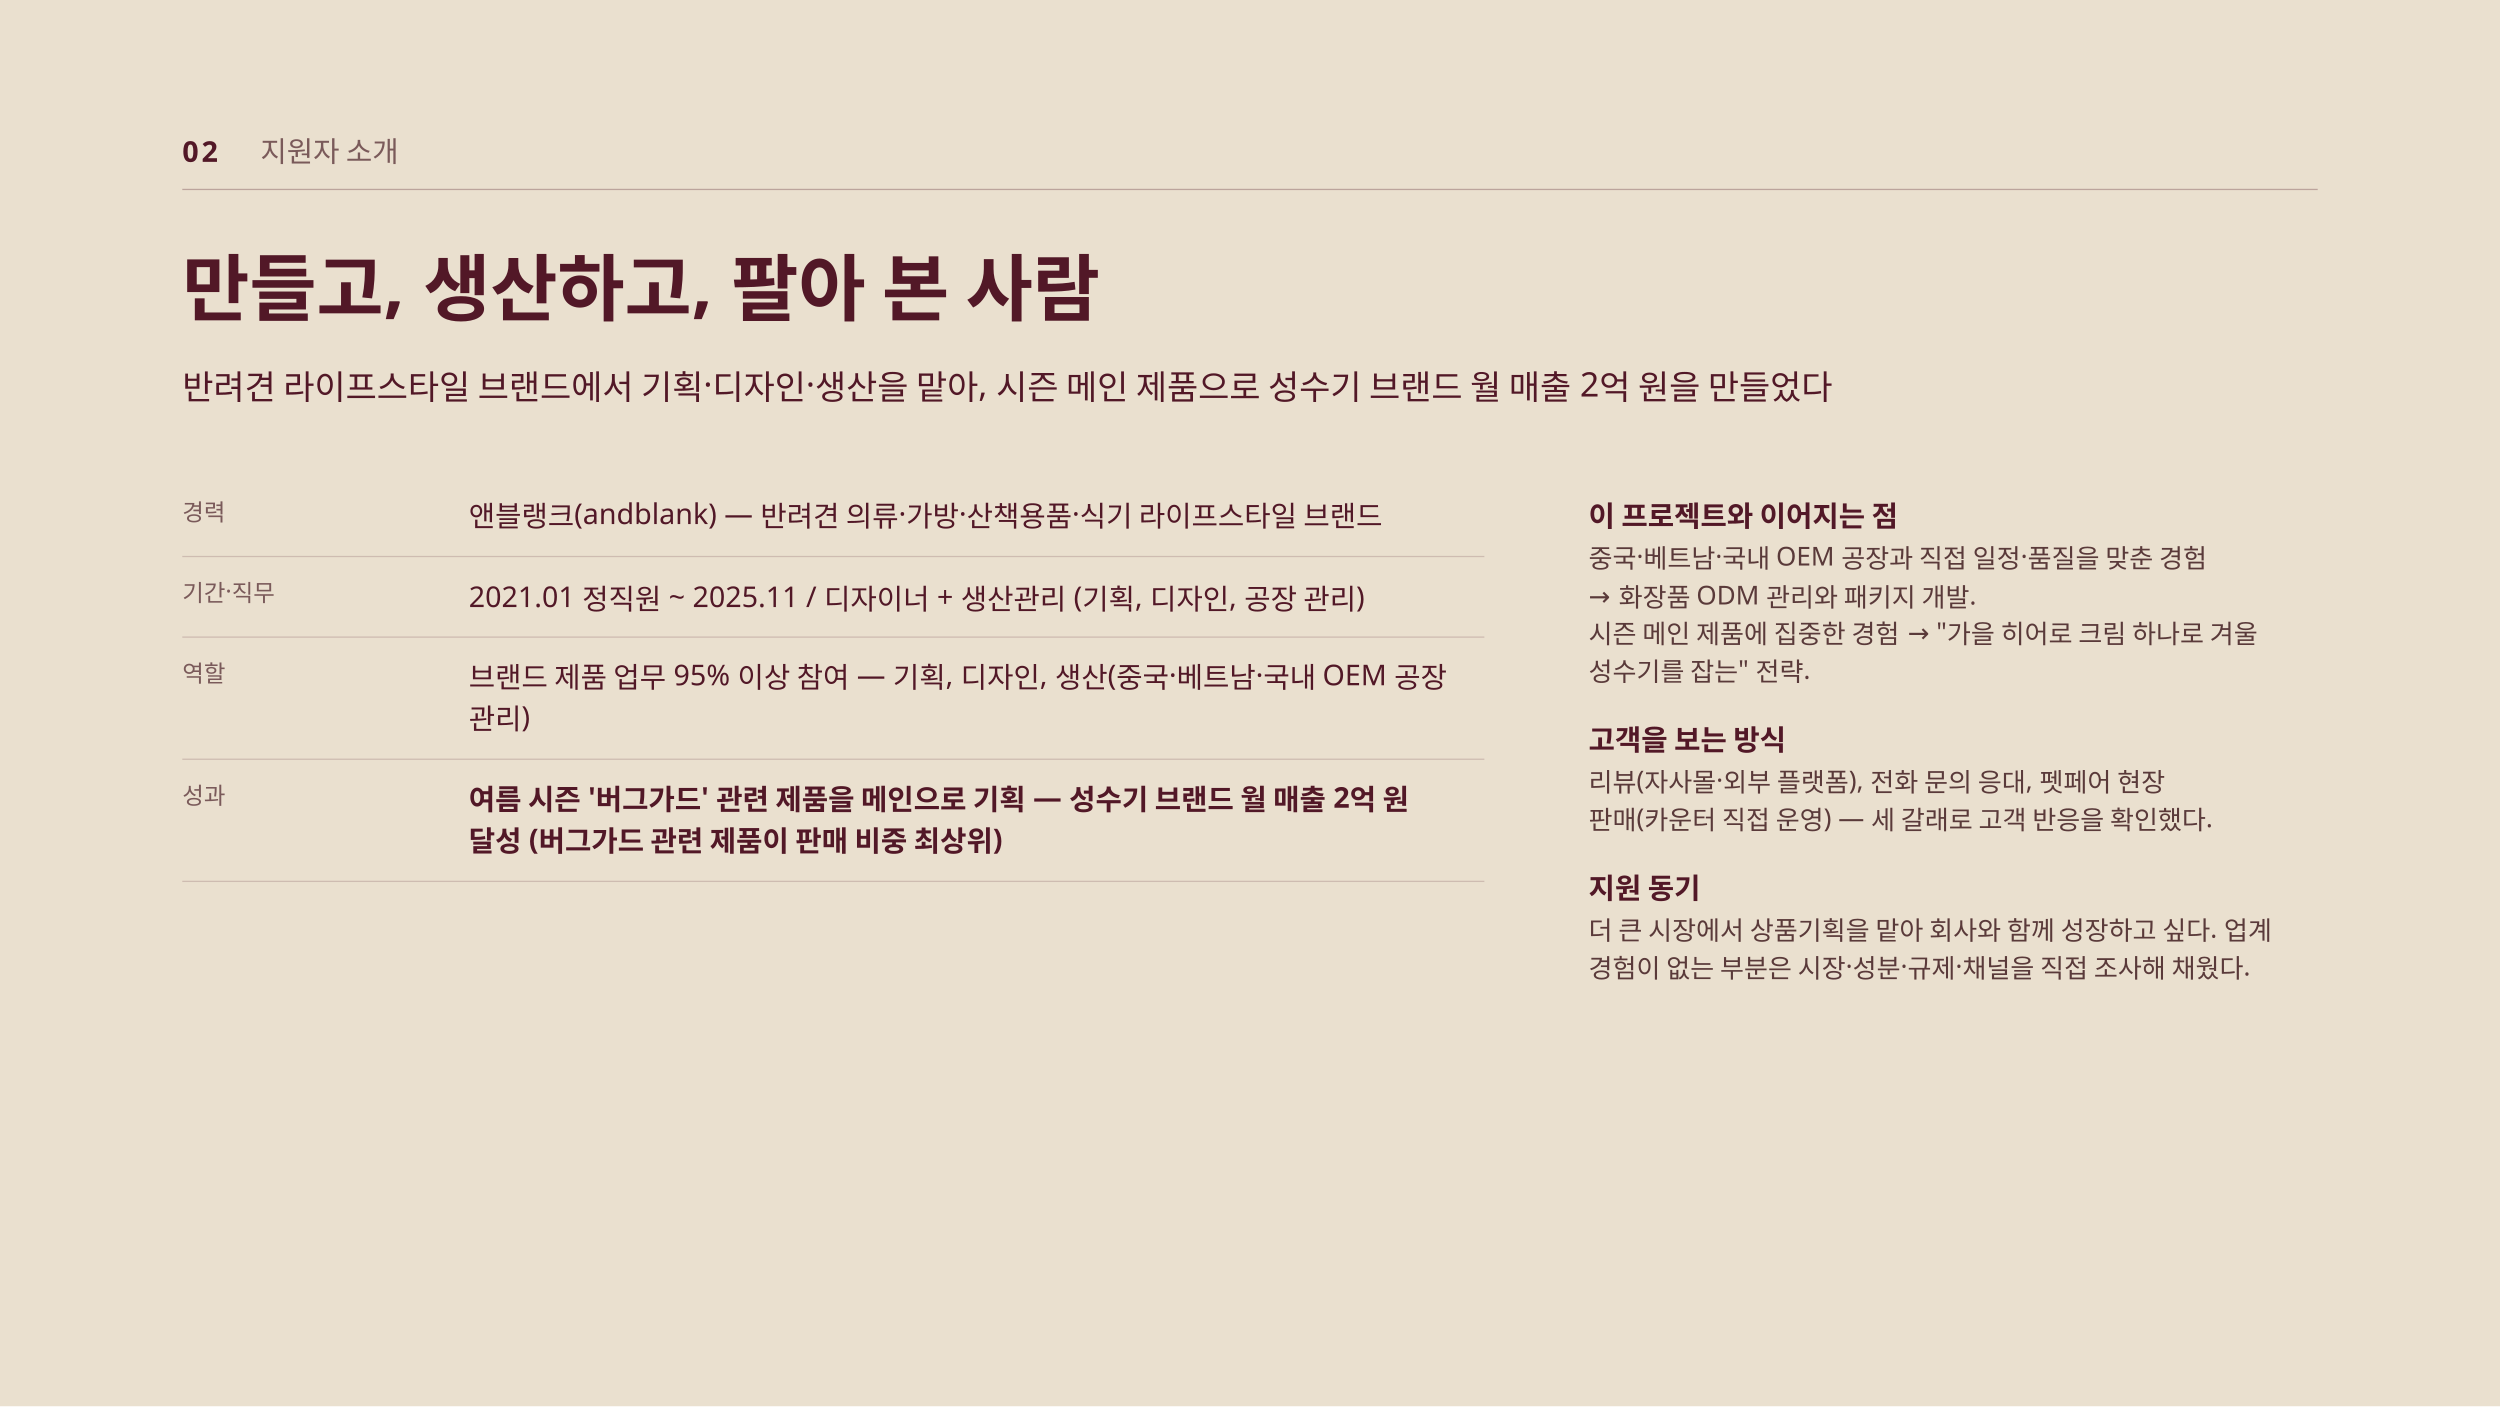
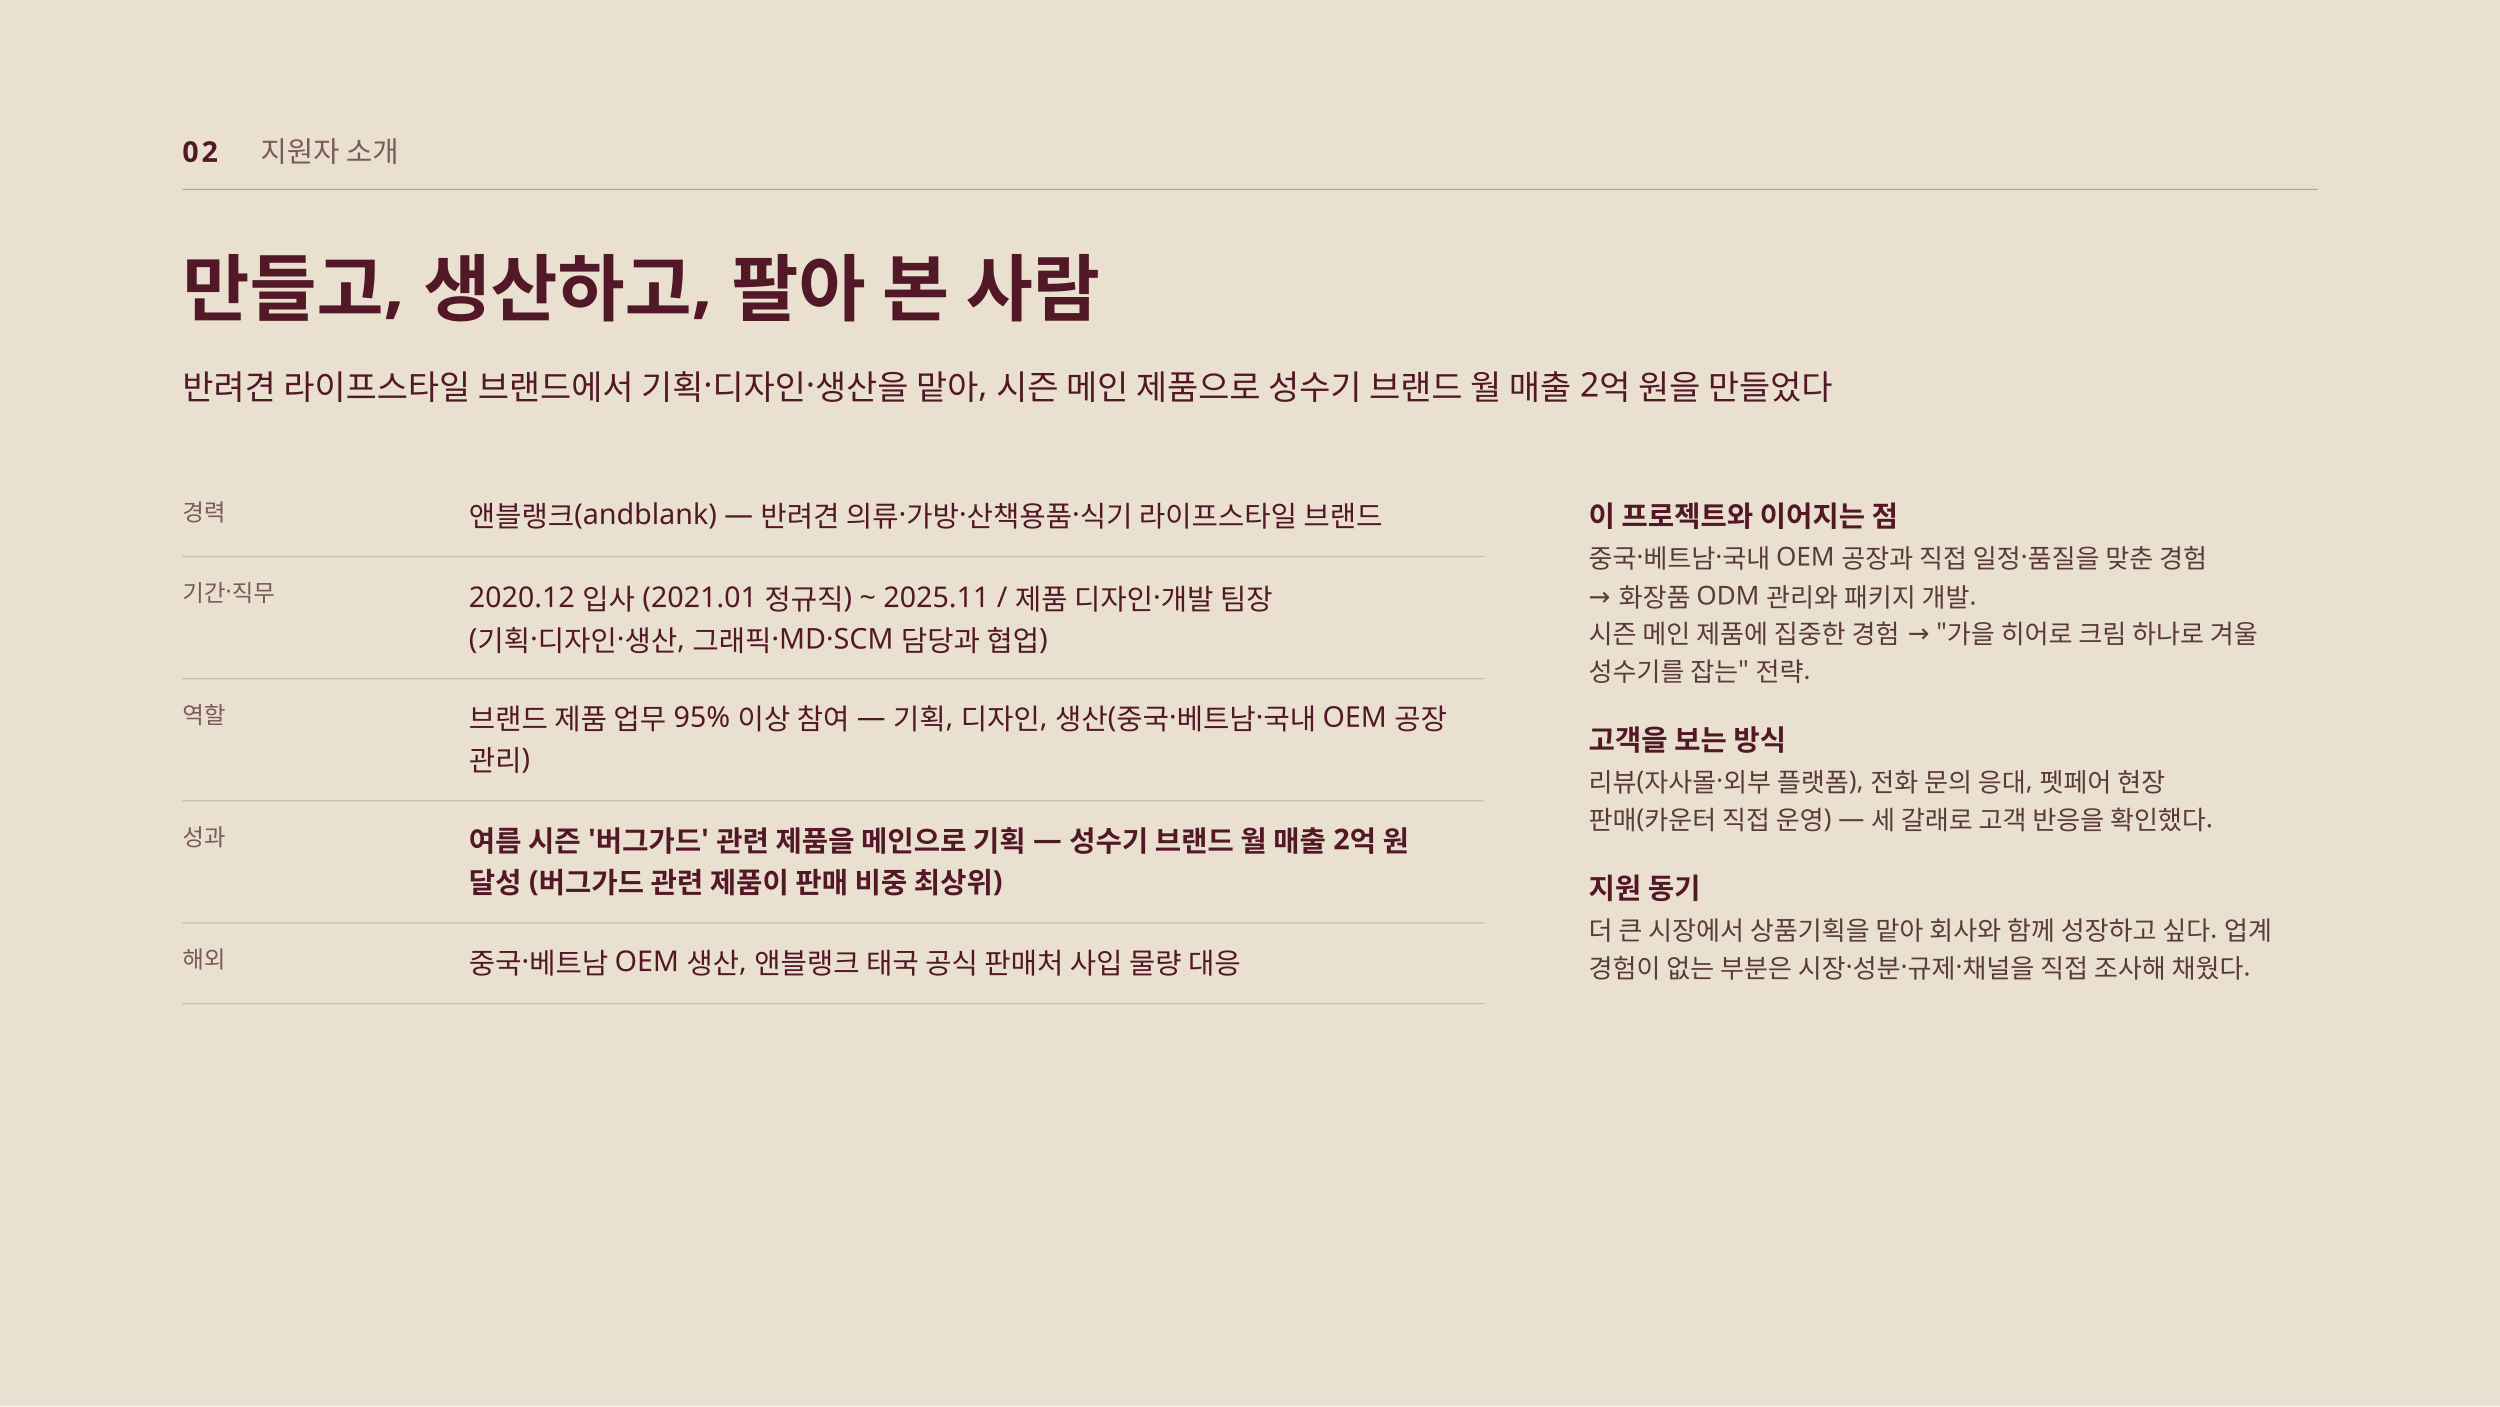
<svg xmlns="http://www.w3.org/2000/svg" width="1920" height="1080" viewBox="0 0 1920 1080">
  <rect width="1920" height="1080" fill="#EAE0CF" />
  <text font-family="Noto Sans KR" font-size="22" font-weight="700" fill="#521827" letter-spacing="2.20" text-anchor="start">
    <tspan x="140" y="124.3">02</tspan>
  </text>
  <text font-family="Noto Sans KR" font-size="22" font-weight="400" fill="#7A5A5A" text-anchor="start">
    <tspan x="200" y="124.3">지원자 소개</tspan>
  </text>
  <rect x="140" y="145" width="1640" height="1" rx="0" fill="#521827" fill-opacity="0.3" />
  <text font-family="Noto Serif KR" font-size="56" font-weight="700" fill="#521827" text-anchor="start">
    <tspan x="140" y="241.9">만들고, 생산하고, 팔아 본 사람</tspan>
  </text>
  <text font-family="Noto Sans KR" font-size="26" font-weight="400" fill="#521827" text-anchor="start">
    <tspan x="140" y="306.7">반려견 라이프스타일 브랜드에서 기획·디자인·생산을 맡아, 시즌 메인 제품으로 성수기 브랜드 월 매출 2억 원을 만들었다</tspan>
  </text>
  <text font-family="Noto Sans KR" font-size="18" font-weight="400" fill="#7A5A5A" text-anchor="start">
    <tspan x="140" y="399.9">경력</tspan>
  </text>
  <text font-family="Noto Sans KR" font-size="22" font-weight="400" fill="#521827" text-anchor="start">
    <tspan x="360" y="404.3">앤블랭크(andblank) — 반려견 의류·가방·산책용품·식기 라이프스타일 브랜드</tspan>
  </text>
  <rect x="140" y="426.9" width="1000" height="1" rx="0" fill="#521827" fill-opacity="0.18" />
  <text font-family="Noto Sans KR" font-size="18" font-weight="400" fill="#7A5A5A" text-anchor="start">
    <tspan x="140" y="461.8">기간·직무</tspan>
  </text>
  <text font-family="Noto Sans KR" font-size="22" font-weight="400" fill="#521827" text-anchor="start">
-     <tspan x="360" y="466.2">2021.01 정직원 ~ 2025.11 / 디자이너 + 생산관리 (기획, 디자인, 공장 관리)</tspan>
+     <tspan x="360" y="466.2">2020.12 입사 (2021.01 정규직) ~ 2025.11 / 제품 디자인·개발 팀장</tspan>
+     <tspan x="360" y="498.1">(기획·디자인·생산, 그래픽·MD·SCM 담당과 협업)</tspan>
  </text>
-   <rect x="140" y="488.8" width="1000" height="1" rx="0" fill="#521827" fill-opacity="0.18" />
+   <rect x="140" y="520.7" width="1000" height="1" rx="0" fill="#521827" fill-opacity="0.18" />
  <text font-family="Noto Sans KR" font-size="18" font-weight="400" fill="#7A5A5A" text-anchor="start">
-     <tspan x="140" y="523.7">역할</tspan>
+     <tspan x="140" y="555.6">역할</tspan>
  </text>
  <text font-family="Noto Sans KR" font-size="22" font-weight="400" fill="#521827" text-anchor="start">
-     <tspan x="360" y="528.1">브랜드 제품 업무 95% 이상 참여 — 기획, 디자인, 생산(중국·베트남·국내 OEM 공장</tspan>
-     <tspan x="360" y="560.0">관리)</tspan>
+     <tspan x="360" y="560.0">브랜드 제품 업무 95% 이상 참여 — 기획, 디자인, 생산(중국·베트남·국내 OEM 공장</tspan>
+     <tspan x="360" y="591.9">관리)</tspan>
  </text>
-   <rect x="140" y="582.6" width="1000" height="1" rx="0" fill="#521827" fill-opacity="0.18" />
+   <rect x="140" y="614.5" width="1000" height="1" rx="0" fill="#521827" fill-opacity="0.18" />
  <text font-family="Noto Sans KR" font-size="18" font-weight="400" fill="#7A5A5A" text-anchor="start">
-     <tspan x="140" y="617.5">성과</tspan>
+     <tspan x="140" y="649.4">성과</tspan>
  </text>
  <text font-family="Noto Sans KR" font-size="22" font-weight="700" fill="#521827" text-anchor="start">
-     <tspan x="360" y="621.9">여름 시즌 '버그가드' 관련 제품을 메인으로 기획 — 성수기 브랜드 월 매출 2억 원</tspan>
-     <tspan x="360" y="653.8">달성 (버그가드 관련 제품이 판매 비중 최상위)</tspan>
+     <tspan x="360" y="653.8">여름 시즌 '버그가드' 관련 제품을 메인으로 기획 — 성수기 브랜드 월 매출 2억 원</tspan>
+     <tspan x="360" y="685.7">달성 (버그가드 관련 제품이 판매 비중 최상위)</tspan>
  </text>
-   <rect x="140" y="676.4" width="1000" height="1" rx="0" fill="#521827" fill-opacity="0.18" />
+   <rect x="140" y="708.3" width="1000" height="1" rx="0" fill="#521827" fill-opacity="0.18" />
+   <text font-family="Noto Sans KR" font-size="18" font-weight="400" fill="#7A5A5A" text-anchor="start">
+     <tspan x="140" y="743.2">해외</tspan>
+   </text>
+   <text font-family="Noto Sans KR" font-size="22" font-weight="400" fill="#521827" text-anchor="start">
+     <tspan x="360" y="747.6">중국·베트남 OEM 생산, 앤블랭크 태국 공식 판매처 사입 물량 대응</tspan>
+   </text>
+   <rect x="140" y="770.2" width="1000" height="1" rx="0" fill="#521827" fill-opacity="0.18" />
  <text font-family="Noto Sans KR" font-size="22" font-weight="700" fill="#521827" text-anchor="start">
    <tspan x="1220" y="404.3">이 프로젝트와 이어지는 점</tspan>
  </text>
  <text font-family="Noto Sans KR" font-size="20" font-weight="400" fill="#5A3A3A" text-anchor="start">
    <tspan x="1220" y="436.0">중국·베트남·국내 OEM 공장과 직접 일정·품질을 맞춘 경험</tspan>
    <tspan x="1220" y="465.0">→ 화장품 ODM 관리와 패키지 개발.</tspan>
    <tspan x="1220" y="494.0">시즌 메인 제품에 집중한 경험 → "가을 히어로 크림 하나로 겨울</tspan>
    <tspan x="1220" y="523.0">성수기를 잡는" 전략.</tspan>
  </text>
  <text font-family="Noto Sans KR" font-size="22" font-weight="700" fill="#521827" text-anchor="start">
    <tspan x="1220" y="576.2">고객을 보는 방식</tspan>
  </text>
  <text font-family="Noto Sans KR" font-size="20" font-weight="400" fill="#5A3A3A" text-anchor="start">
    <tspan x="1220" y="607.9">리뷰(자사몰·외부 플랫폼), 전화 문의 응대, 펫페어 현장</tspan>
    <tspan x="1220" y="636.9">판매(카운터 직접 운영) — 세 갈래로 고객 반응을 확인했다.</tspan>
  </text>
  <text font-family="Noto Sans KR" font-size="22" font-weight="700" fill="#521827" text-anchor="start">
    <tspan x="1220" y="690.1">지원 동기</tspan>
  </text>
  <text font-family="Noto Sans KR" font-size="20" font-weight="400" fill="#5A3A3A" text-anchor="start">
    <tspan x="1220" y="721.8">더 큰 시장에서 상품기획을 맡아 회사와 함께 성장하고 싶다. 업계</tspan>
    <tspan x="1220" y="750.8">경험이 없는 부분은 시장·성분·규제·채널을 직접 조사해 채웠다.</tspan>
  </text>
</svg>
